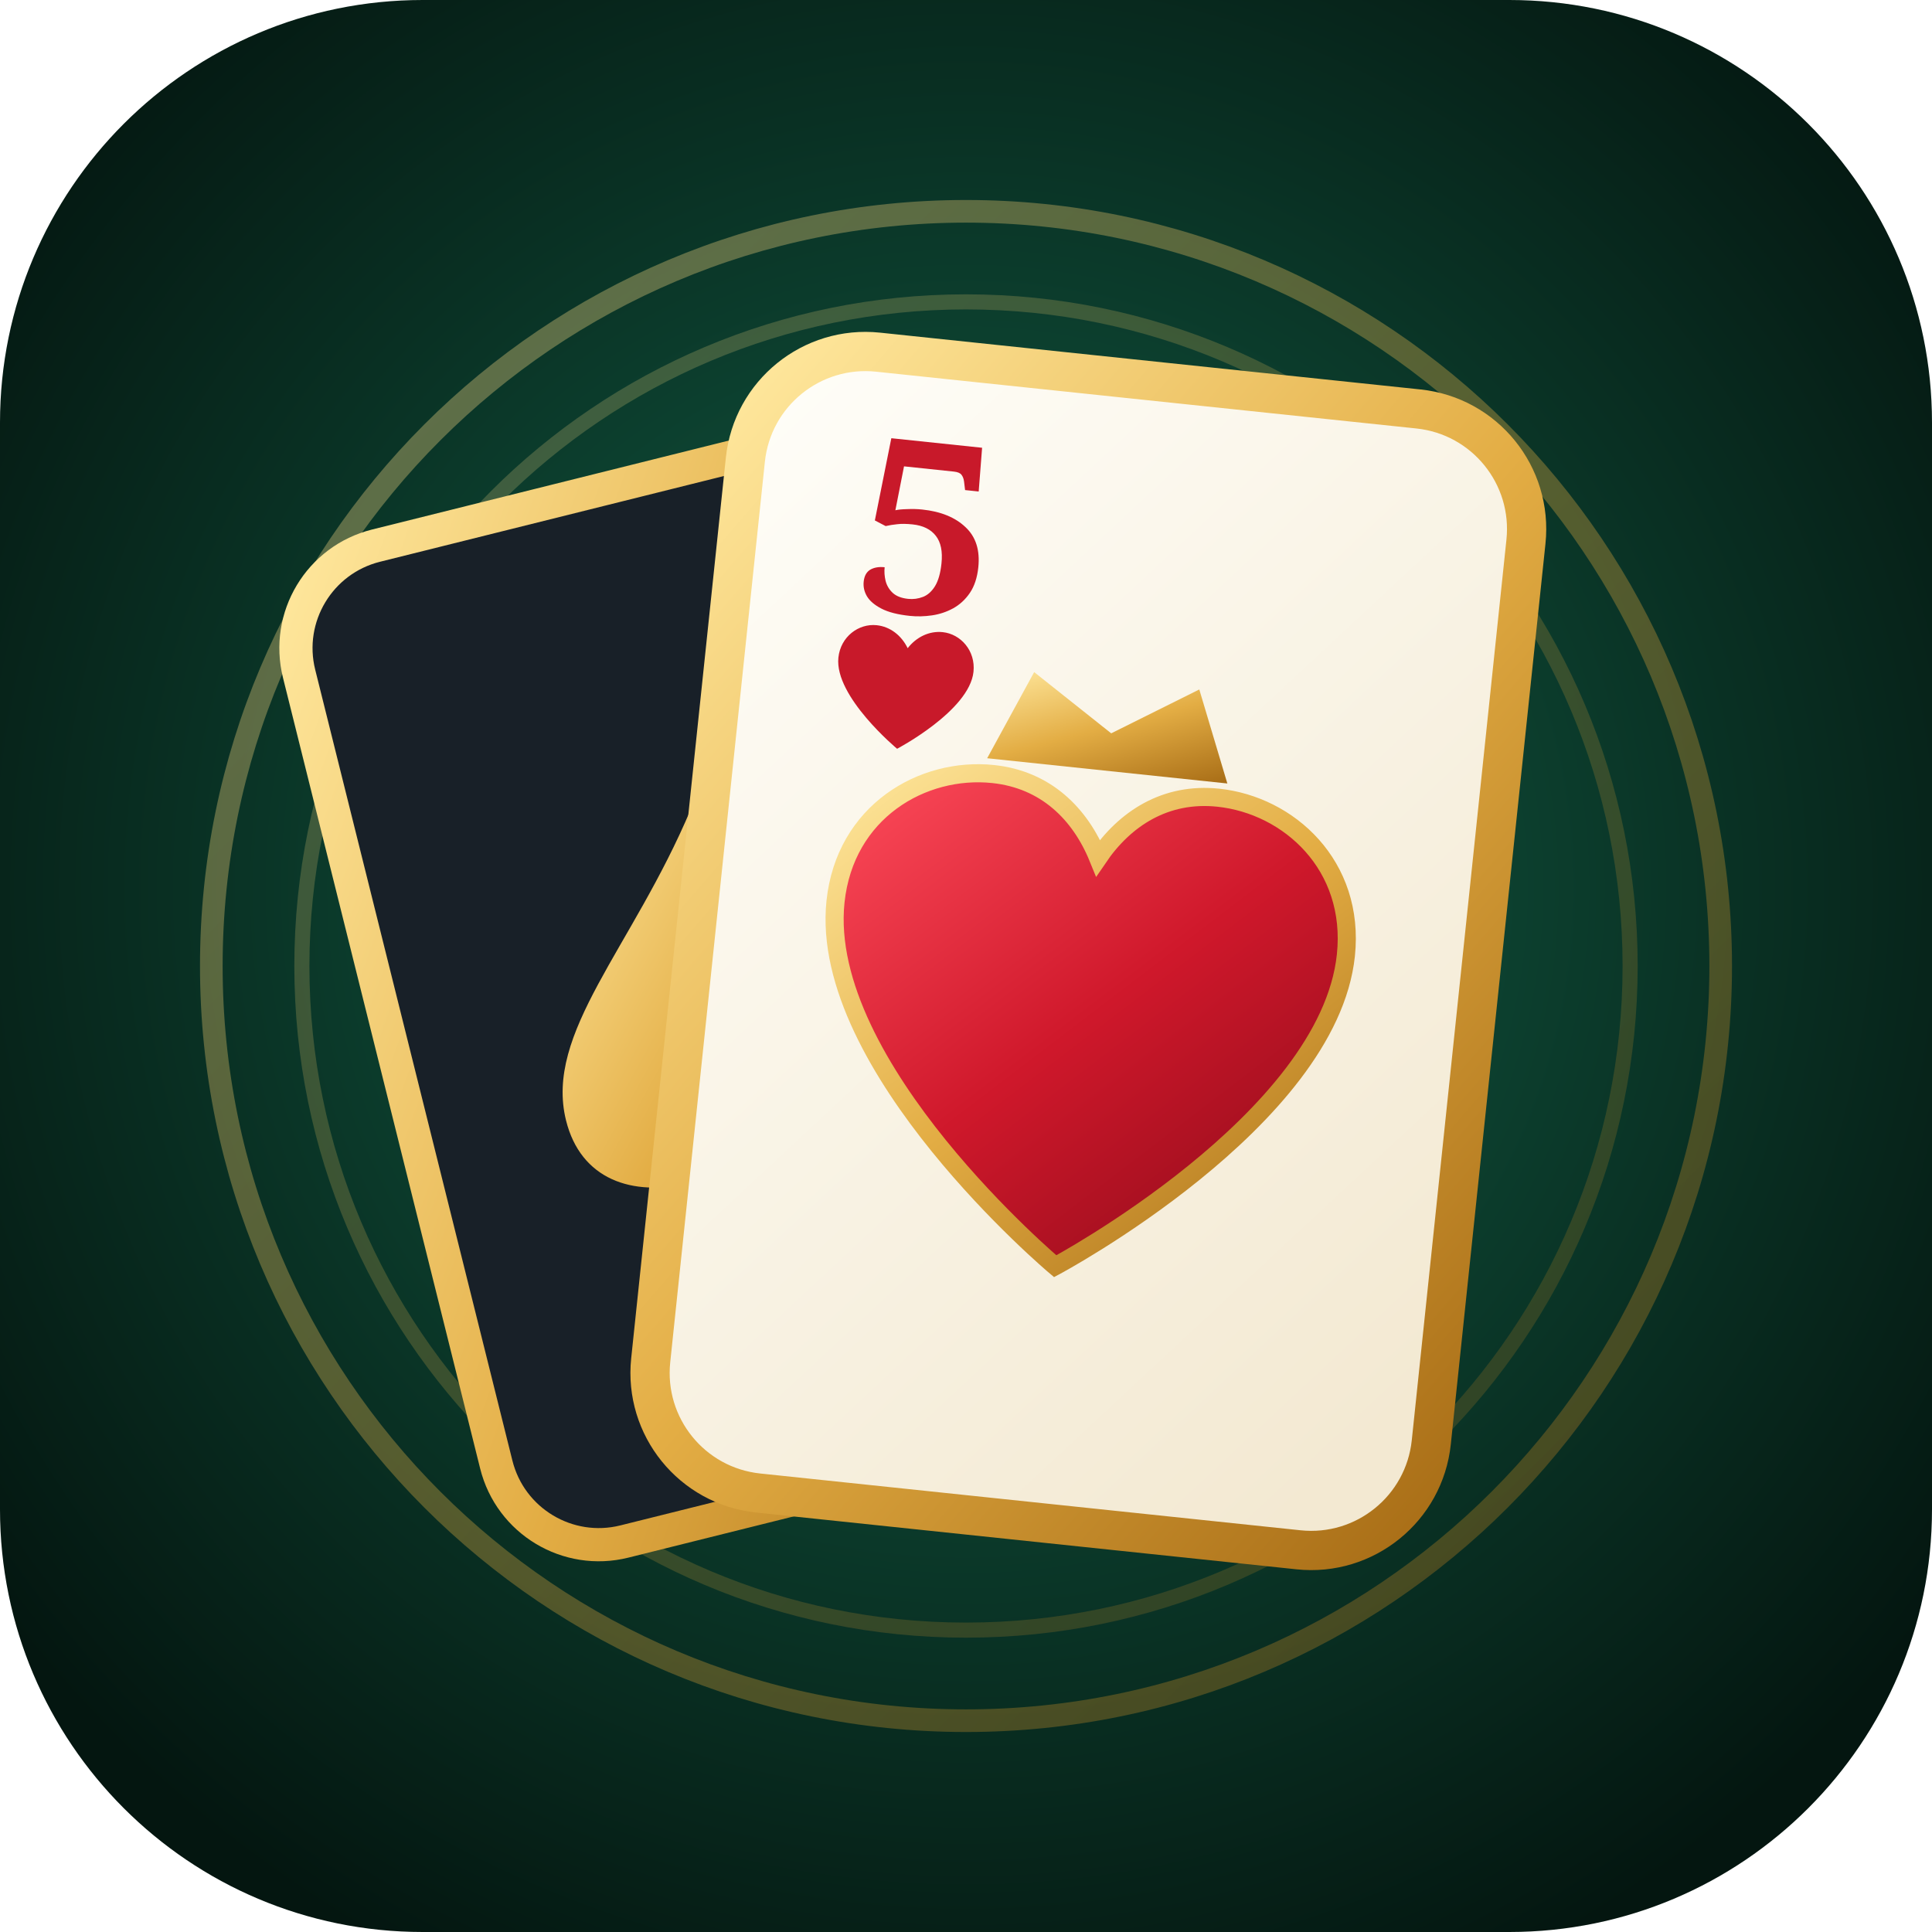
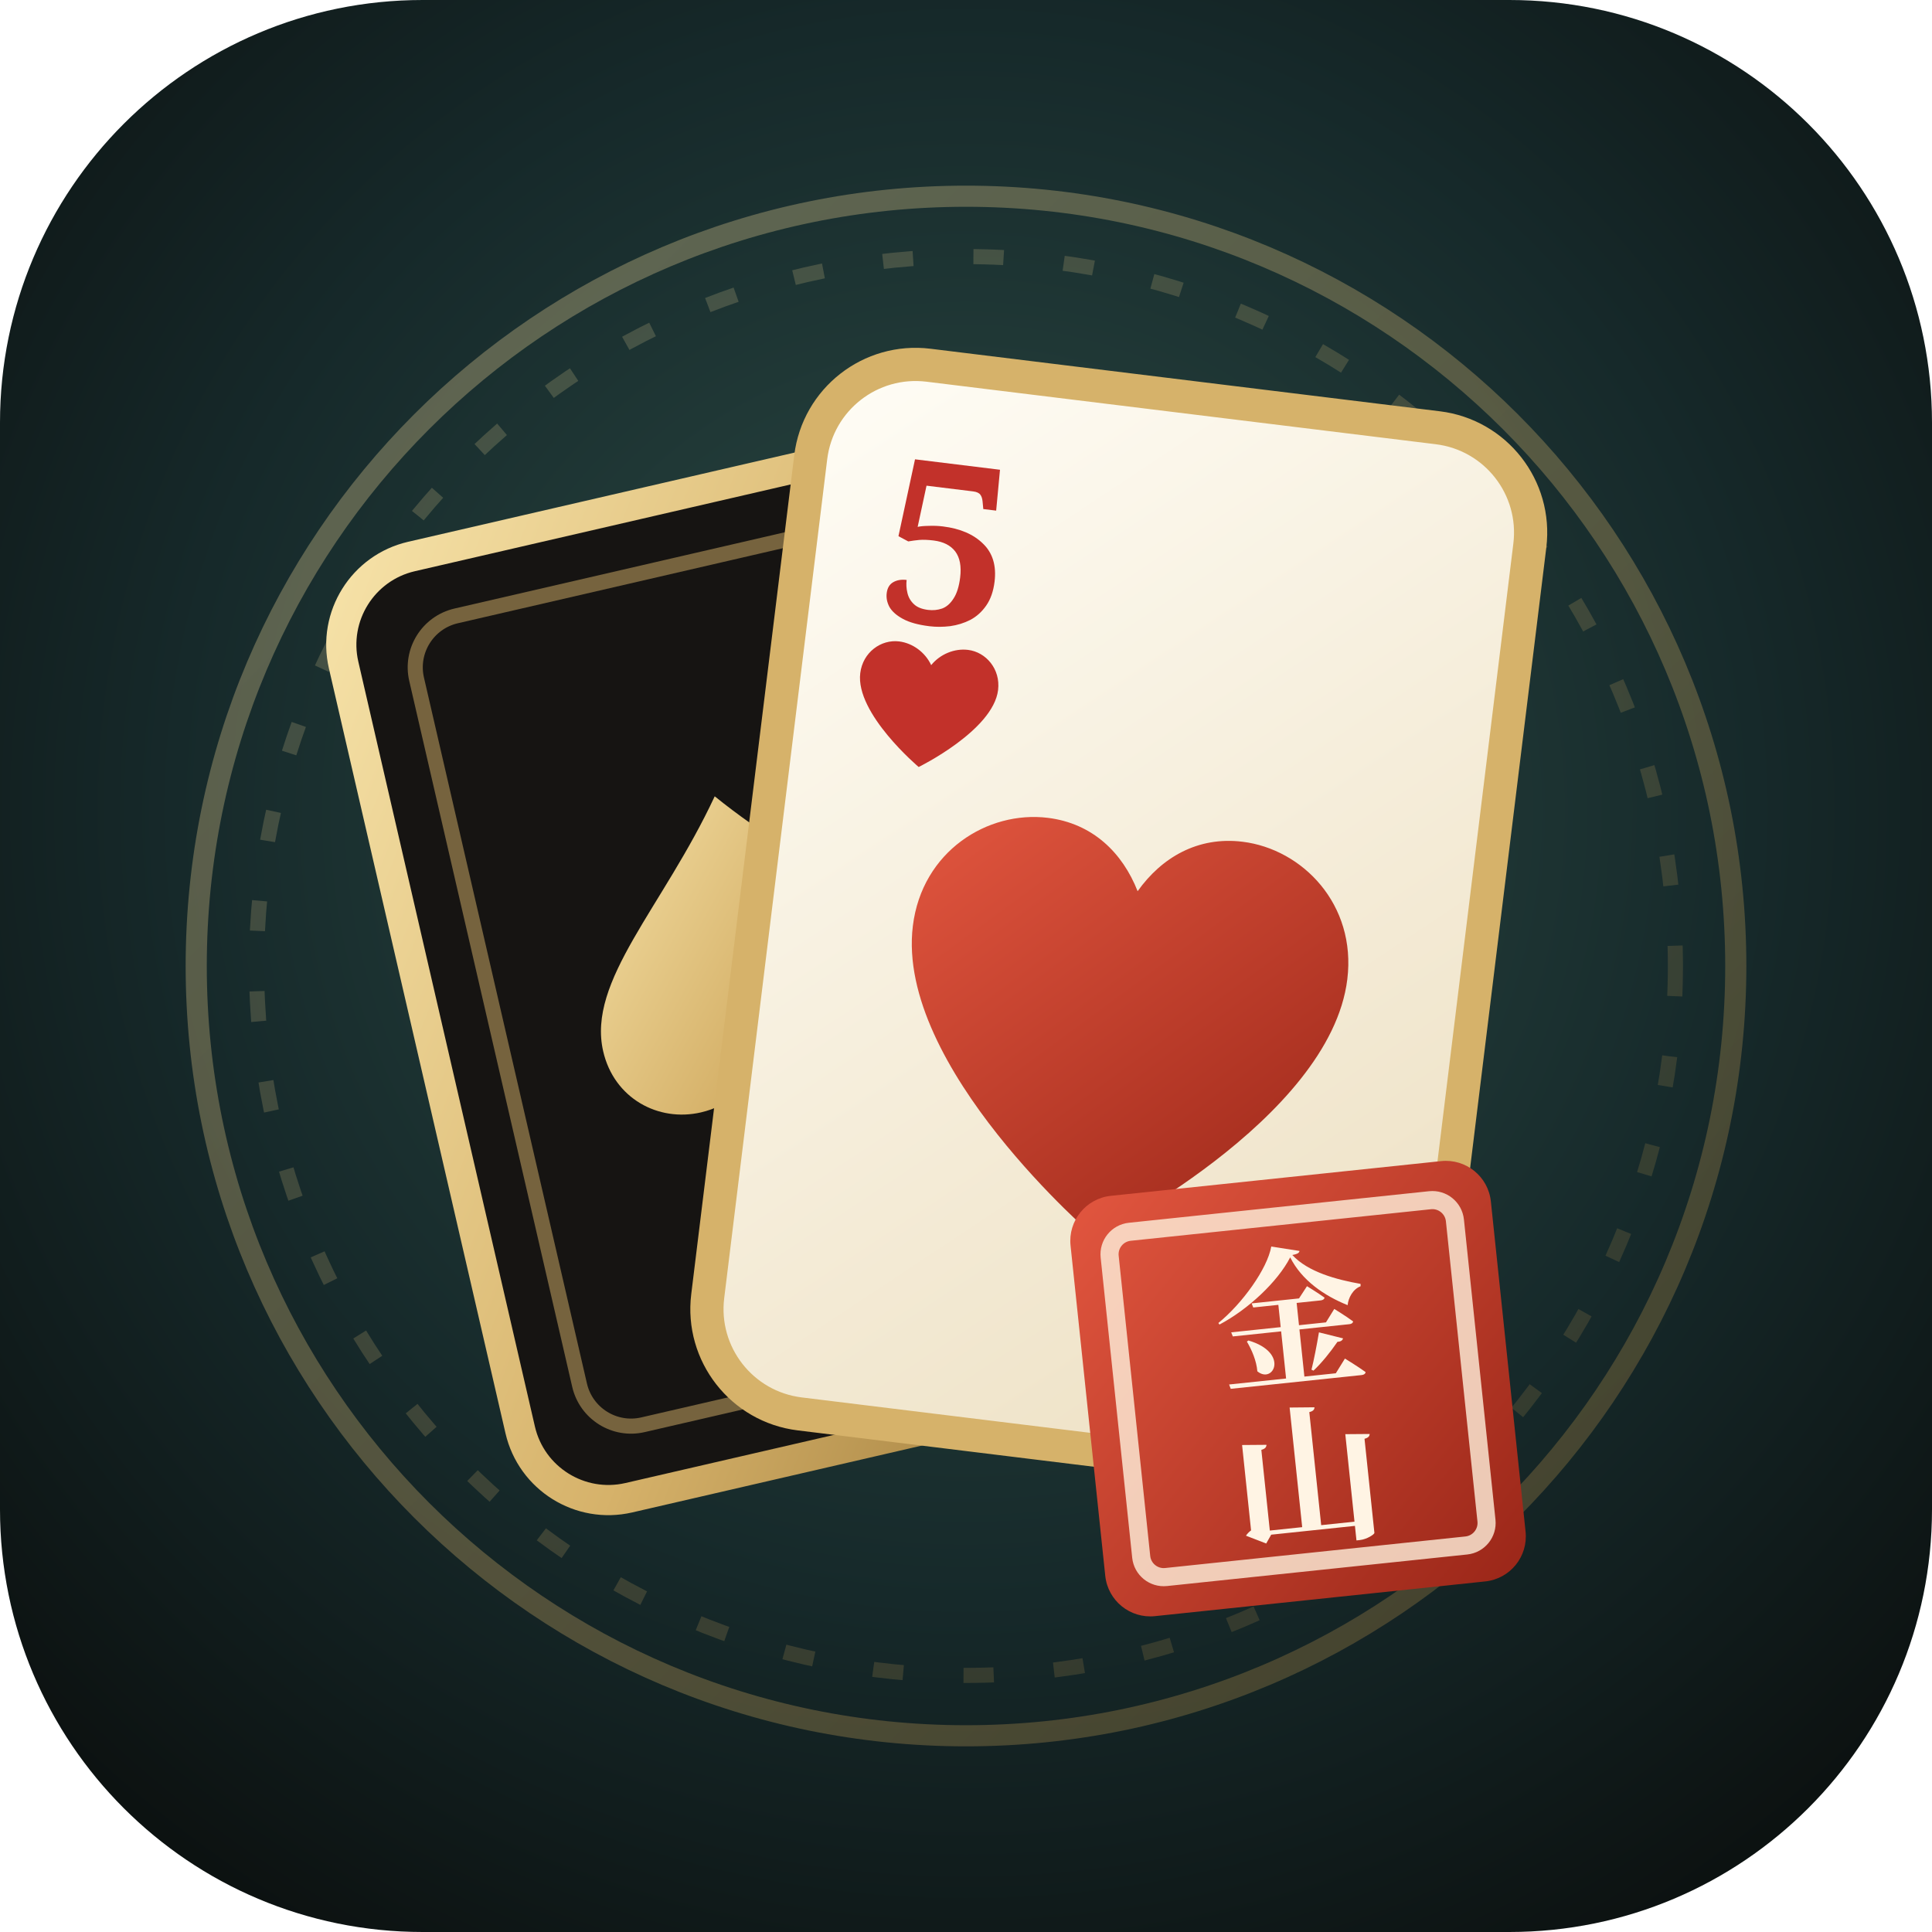
<svg xmlns="http://www.w3.org/2000/svg" viewBox="0 0 128 128">
  <defs>
-     <radialGradient id="bg" cx="50%" cy="46%" r="62%">
-       <stop offset="0%" stop-color="#146349" />
-       <stop offset="65%" stop-color="#093023" />
-       <stop offset="100%" stop-color="#041610" />
+     <radialGradient id="bg" cx="50%" cy="42%" r="70%">
+       <stop offset="0%" stop-color="#2d4c46" />
+       <stop offset="58%" stop-color="#16292a" />
+       <stop offset="100%" stop-color="#0b0f0e" />
    </radialGradient>
    <linearGradient id="gold" x1="0" y1="0" x2="1" y2="1">
-       <stop offset="0%" stop-color="#ffe89e" />
-       <stop offset="50%" stop-color="#e3ad44" />
-       <stop offset="100%" stop-color="#a86d16" />
+       <stop offset="0%" stop-color="#f6e2a8" />
+       <stop offset="55%" stop-color="#d6b26a" />
+       <stop offset="100%" stop-color="#9a7738" />
    </linearGradient>
-     <linearGradient id="ruby" x1="0" y1="0" x2="1" y2="1">
-       <stop offset="0%" stop-color="#ff4d5c" />
-       <stop offset="50%" stop-color="#cf182b" />
-       <stop offset="100%" stop-color="#870a18" />
+     <linearGradient id="paper" x1="0" y1="0" x2="0.6" y2="1">
+       <stop offset="0%" stop-color="#fffdf6" />
+       <stop offset="100%" stop-color="#efe3c8" />
    </linearGradient>
-     <linearGradient id="ivory" x1="0" y1="0" x2="0.8" y2="1">
-       <stop offset="0%" stop-color="#fffef9" />
-       <stop offset="100%" stop-color="#f3e9d2" />
+     <linearGradient id="cinnabar" x1="0" y1="0" x2="1" y2="1">
+       <stop offset="0%" stop-color="#e2563f" />
+       <stop offset="100%" stop-color="#9a2618" />
    </linearGradient>
  </defs>
  <rect width="128" height="128" rx="28" fill="url(#bg)" />
-   <circle cx="64" cy="64" r="50" fill="none" stroke="url(#gold)" stroke-opacity="0.35" stroke-width="1.5" />
-   <circle cx="64" cy="64" r="44" fill="none" stroke="url(#gold)" stroke-opacity="0.22" stroke-width="1" />
-   <g transform="rotate(-14 54 66)">
-     <rect x="26" y="30" width="46" height="68" rx="7" fill="#182028" stroke="url(#gold)" stroke-width="2.2" />
-     <path d="M49 52 C43 60 36 64 36 70 C36 74 39 76 43 76 C45.5 76 47.5 74.8 48.5 73 L46.5 80 L51.5 80 L49.5 73 C50.5 74.8 52.5 76 55 76 C59 76 62 74 62 70 C62 64 55 60 49 52 Z" fill="url(#gold)" />
+   <circle cx="64" cy="64" r="51" fill="none" stroke="url(#gold)" stroke-opacity="0.32" stroke-width="1.4" />
+   <circle cx="64" cy="64" r="47" fill="none" stroke="url(#gold)" stroke-opacity="0.2" stroke-width="1" stroke-dasharray="2 4" />
+   <g transform="rotate(-13 52 64)">
+     <rect x="28" y="32" width="44" height="64" rx="6" fill="#161412" stroke="url(#gold)" stroke-width="2" />
+     <rect x="32.5" y="36.5" width="35" height="55" rx="3.5" fill="none" stroke="#d6b26a" stroke-opacity="0.5" stroke-width="1" />
+     <path d="M50 52c-5 6.4-11 10-11 14.8 0 3.2 2.5 5.4 5.4 5.4 1.9 0 3.5-.9 4.4-2.3l-1.8 6.6h6l-1.8-6.6c.9 1.4 2.5 2.3 4.4 2.3 2.9 0 5.4-2.2 5.4-5.4C61 62 55 58.4 50 52Z" fill="url(#gold)" />
  </g>
-   <g transform="rotate(6 72 64)">
-     <rect x="46" y="25" width="52" height="76" rx="8" fill="url(#ivory)" stroke="url(#gold)" stroke-width="2.6" />
-     <text x="54" y="42" font-size="16" font-weight="900" font-family="Georgia, serif" fill="#c8192a">5</text>
-     <path d="M58 51 C58 51 53.5 48 53.5 45.4 C53.5 44 54.6 43 55.8 43 C56.7 43 57.5 43.5 58 44.3 C58.5 43.5 59.3 43 60.2 43 C61.4 43 62.5 44 62.5 45.4 C62.5 48 58 51 58 51 Z" fill="#c8192a" />
-     <path d="M64 51 L66.5 45 L72 48.5 L77.5 45 L80 51 Z" fill="url(#gold)" />
-     <path d="M72 84 C72 84 55 72.5 55 61.5 C55 55.5 59.8 52 64.5 52 C68 52 70.5 54 72 56.8 C73.5 54 76 52 79.5 52 C84.2 52 89 55.5 89 61.5 C89 72.5 72 84 72 84 Z" fill="url(#ruby)" stroke="url(#gold)" stroke-width="1.2" />
+   <g transform="rotate(7 74 62)">
+     <rect x="50" y="26" width="48" height="70" rx="7" fill="url(#paper)" stroke="#d6b26a" stroke-width="2.2" />
+     <text x="55.5" y="43" font-size="15" font-weight="900" font-family="Georgia, 'Noto Serif', serif" fill="#c2312a">5</text>
+     <path d="M59.6 52.5s-4.6-3-4.6-5.7c0-1.4 1.1-2.4 2.3-2.4.9 0 1.8.5 2.3 1.3.5-.8 1.4-1.3 2.3-1.3 1.2 0 2.3 1 2.3 2.4 0 2.7-4.6 5.7-4.6 5.7Z" fill="#c2312a" />
+     <path d="M75 82s-14.5-9.6-14.5-19c0-5 4-8.2 8-8.2 3 0 5.2 1.7 6.5 4.1 1.3-2.4 3.5-4.1 6.5-4.1 4 0 8 3.2 8 8.2 0 9.4-14.5 19-14.5 19Z" fill="url(#cinnabar)" />
+   </g>
+   <g transform="rotate(-6 86 92)">
+     <rect x="72" y="78" width="28" height="28" rx="3" fill="url(#cinnabar)" />
+     <rect x="74.5" y="80.5" width="23" height="23" rx="1.5" fill="none" stroke="#fff1dc" stroke-opacity="0.8" stroke-width="1.2" />
+     <text x="86" y="91" text-anchor="middle" font-size="10" font-weight="900" font-family="'Noto Serif CJK SC', 'Noto Serif SC', 'Songti SC', serif" fill="#fff4e4">金</text>
+     <text x="86" y="101.5" text-anchor="middle" font-size="10" font-weight="900" font-family="'Noto Serif CJK SC', 'Noto Serif SC', 'Songti SC', serif" fill="#fff4e4">山</text>
  </g>
</svg>
